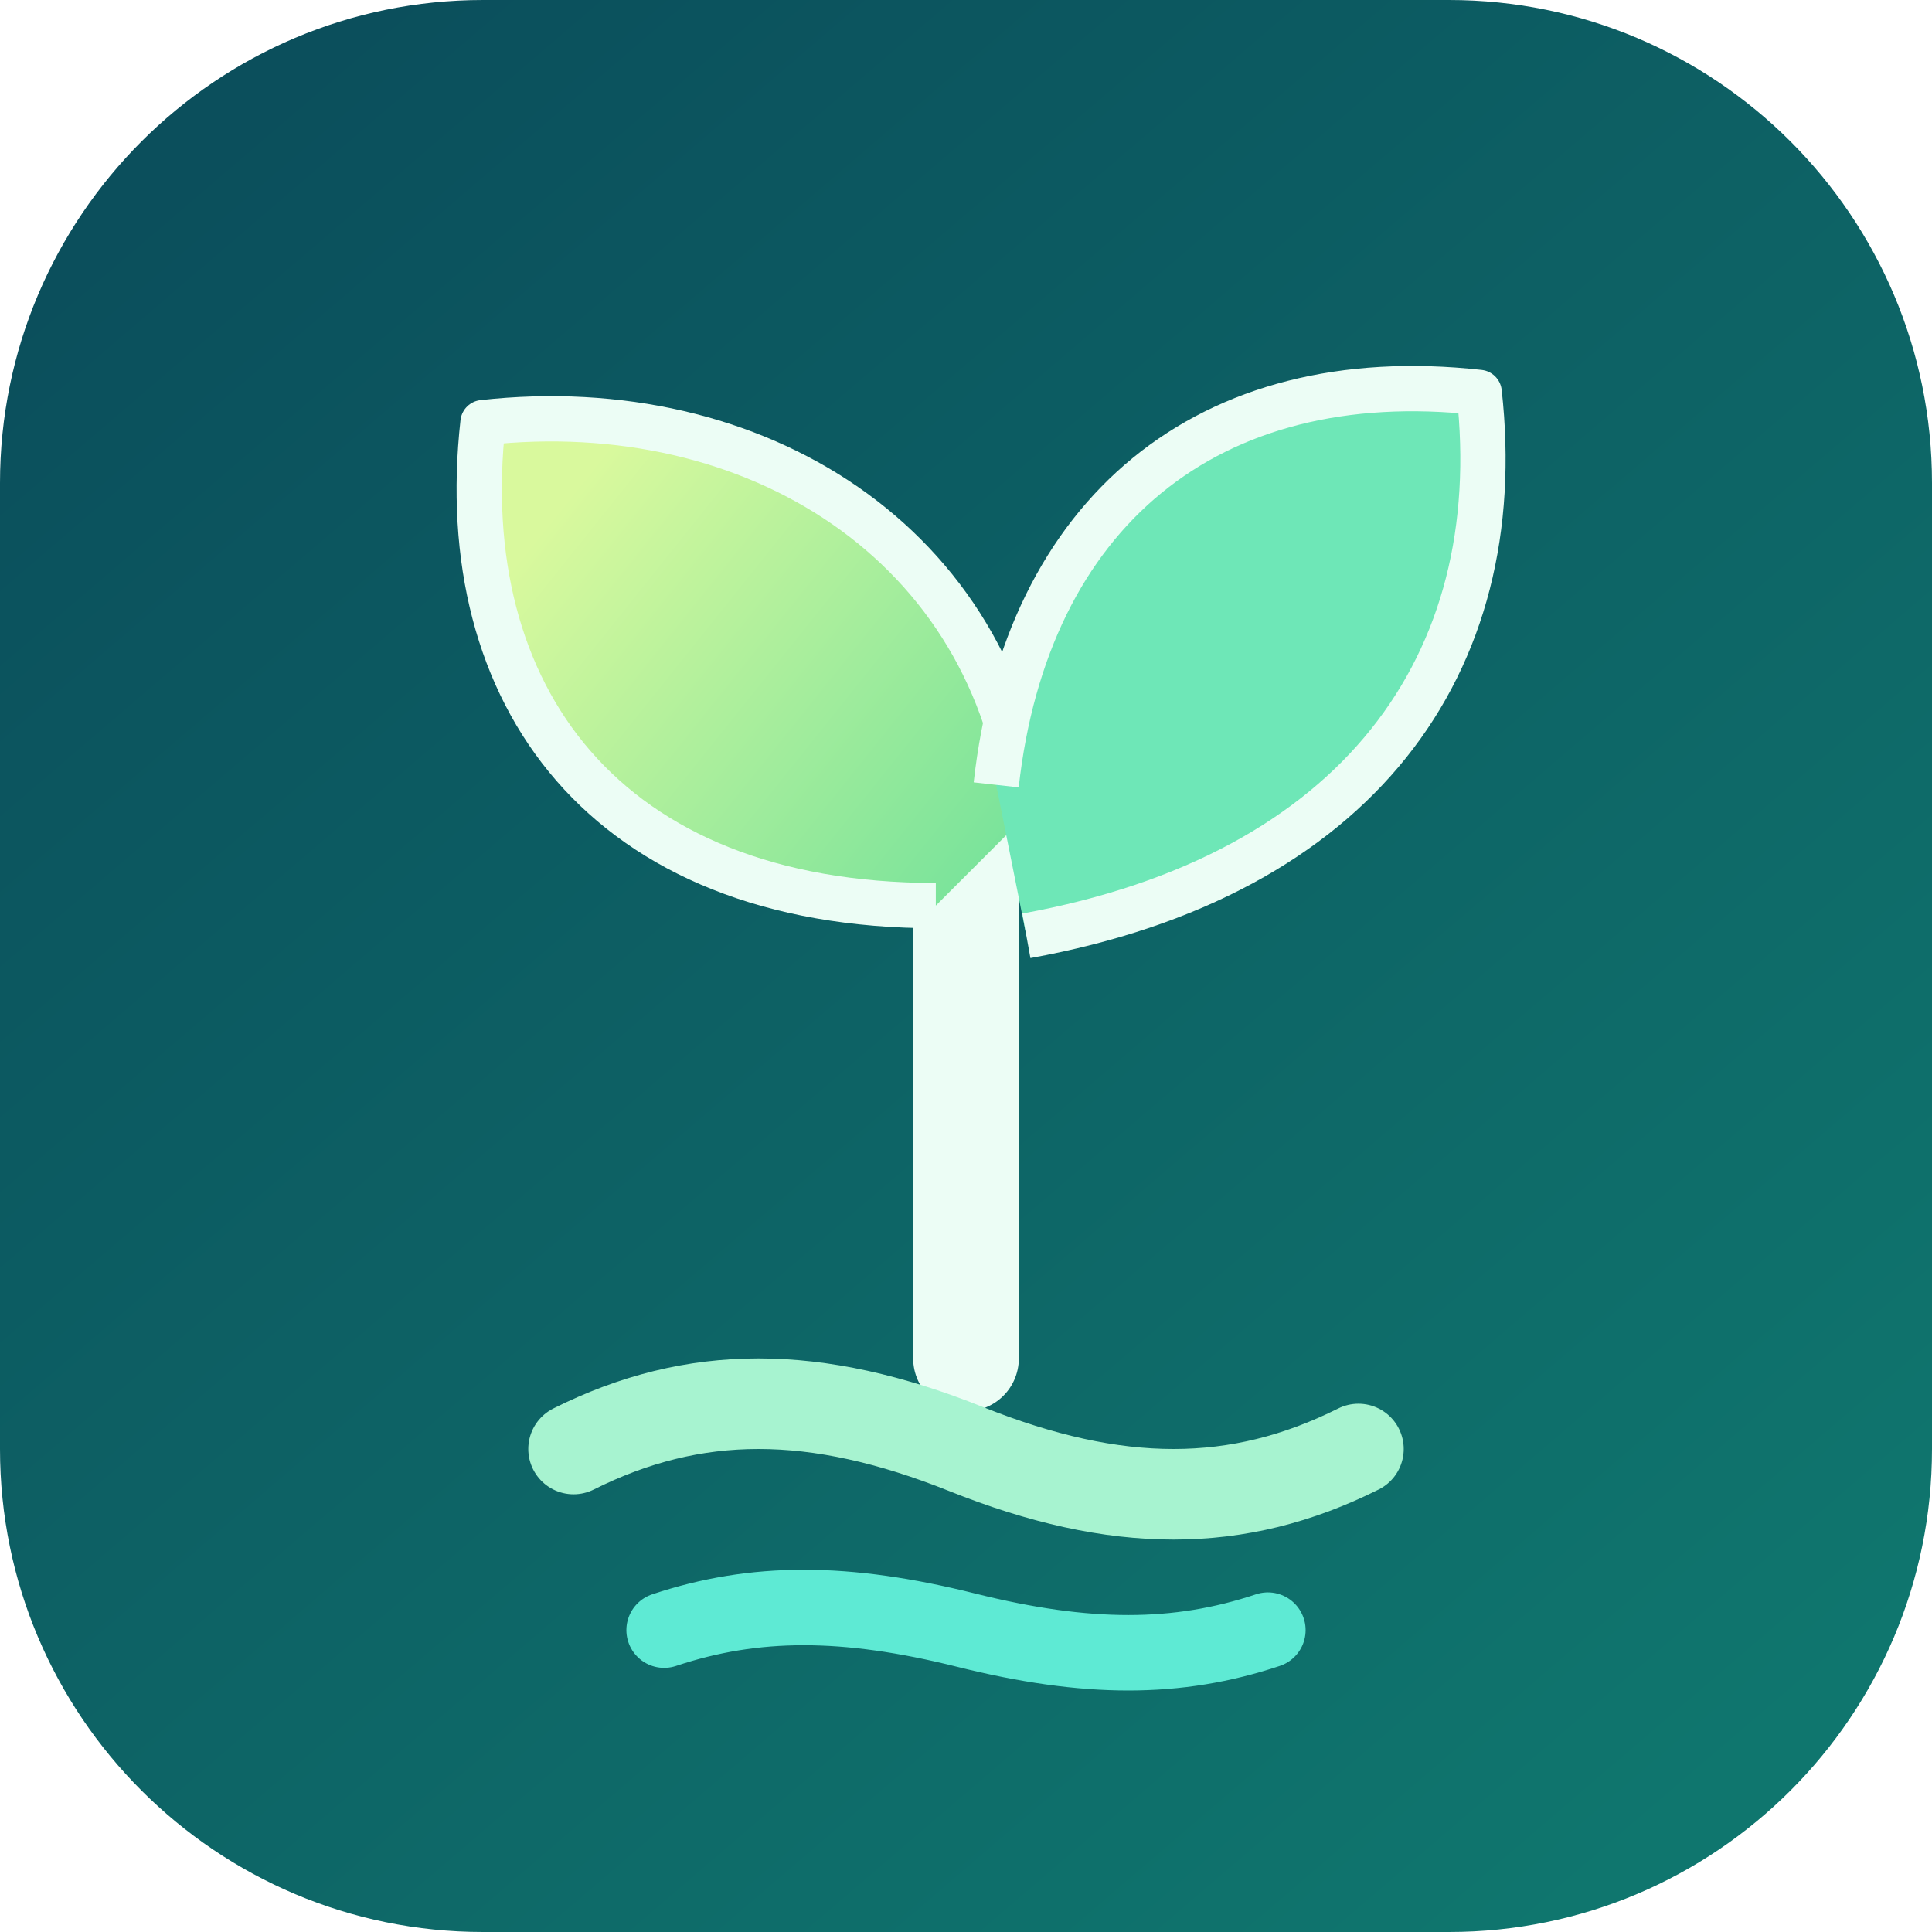
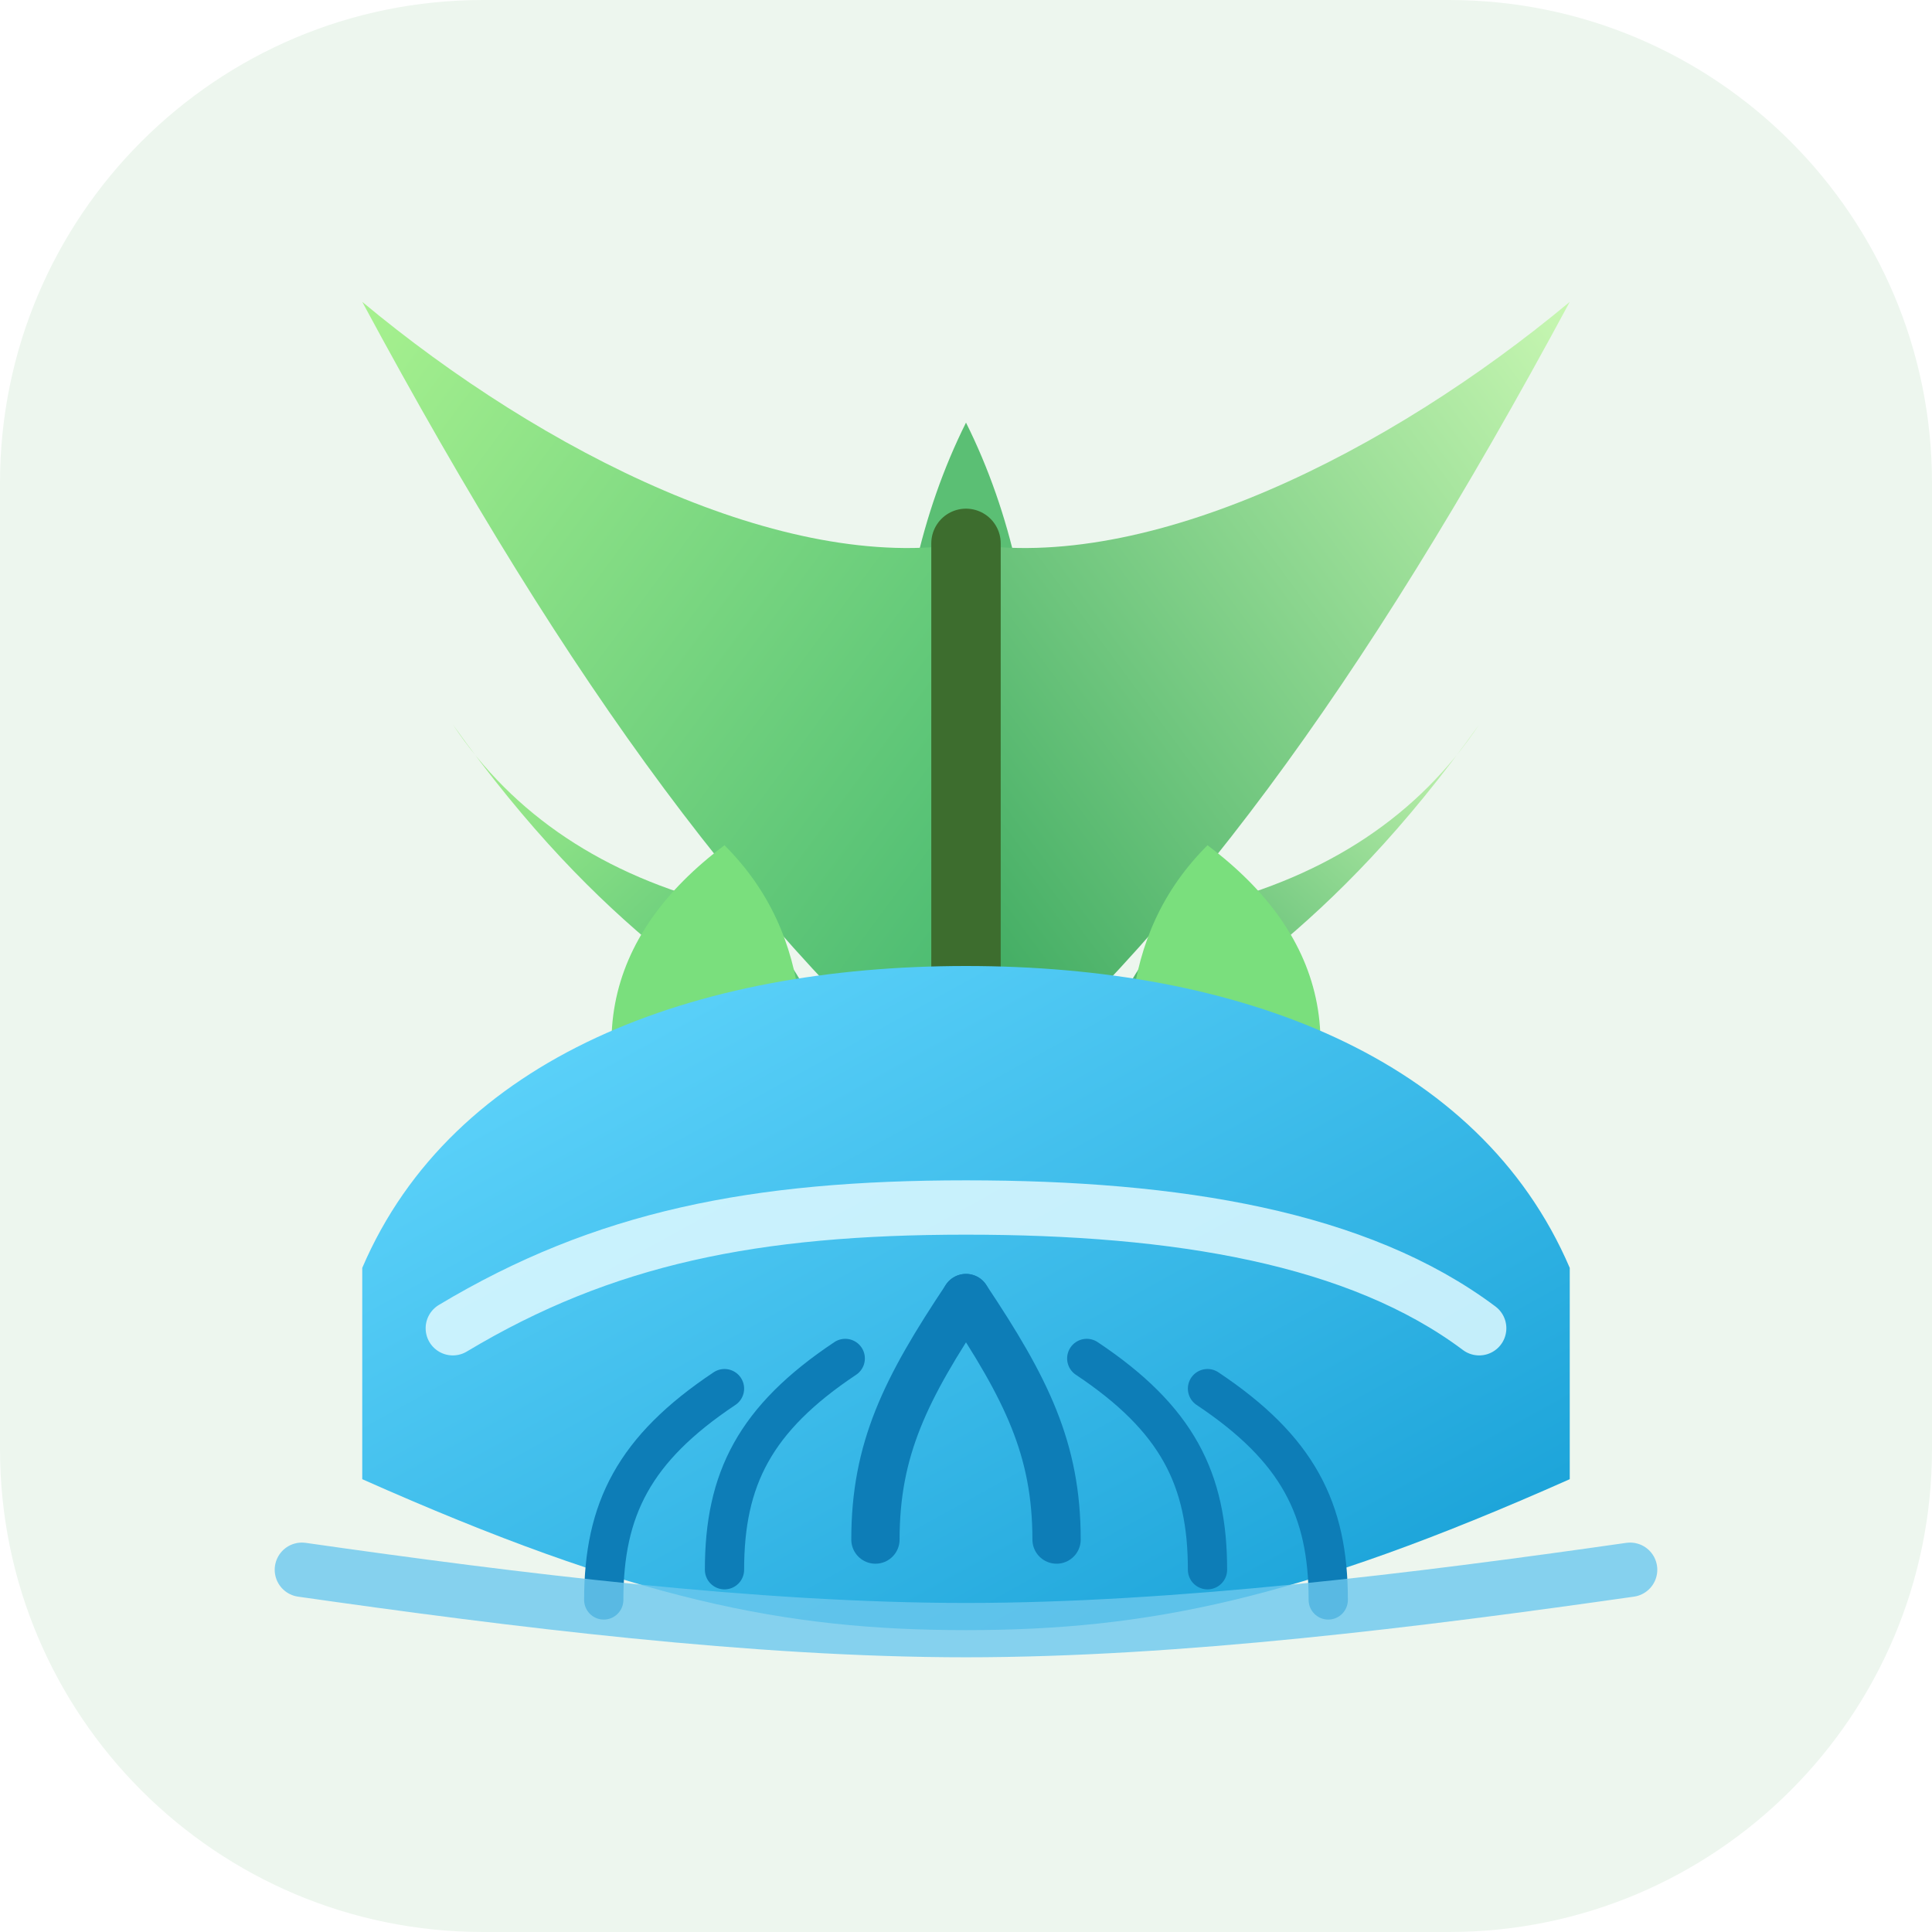
- <svg xmlns="http://www.w3.org/2000/svg" viewBox="0 0 64 64">
+ <svg xmlns="http://www.w3.org/2000/svg" viewBox="0 0 64 64" role="img" aria-label="Ícone de planta hidropônica">
  <defs>
-     <linearGradient id="bg" x1="8" y1="4" x2="56" y2="60" gradientUnits="userSpaceOnUse">
-       <stop stop-color="#0b4f5c" />
-       <stop offset="1" stop-color="#0f766e" />
+     <linearGradient id="leafA" x1="0" x2="1" y1="0" y2="1">
+       <stop offset="0" stop-color="#a7f18f" />
+       <stop offset="1" stop-color="#43b66f" />
    </linearGradient>
-     <linearGradient id="leaf" x1="20" y1="15" x2="45" y2="35" gradientUnits="userSpaceOnUse">
-       <stop stop-color="#d9f99d" />
-       <stop offset="1" stop-color="#34d399" />
+     <linearGradient id="leafB" x1="1" x2="0" y1="0" y2="1">
+       <stop offset="0" stop-color="#c8f7b2" />
+       <stop offset="1" stop-color="#32a45a" />
+     </linearGradient>
+     <linearGradient id="water" x1="0" x2="1" y1="0" y2="1">
+       <stop offset="0" stop-color="#66d9ff" />
+       <stop offset="1" stop-color="#149ed5" />
    </linearGradient>
  </defs>
-   <rect width="64" height="64" rx="16" fill="url(#bg)" />
-   <path d="M32 45V28" fill="none" stroke="#ecfdf5" stroke-linecap="round" stroke-width="3.5" />
-   <path d="M31 30C20 30 15 23 16 14c9-1 17 4 18 13" fill="url(#leaf)" stroke="#ecfdf5" stroke-linejoin="round" stroke-width="1.5" />
-   <path d="M33 26c1-9 7-14 16-13 1 9-4 16-15 18" fill="#6ee7b7" stroke="#ecfdf5" stroke-linejoin="round" stroke-width="1.5" />
-   <path d="M19 48c4-2 8-2 13 0s9 2 13 0" fill="none" stroke="#a7f3d0" stroke-linecap="round" stroke-width="3" />
-   <path d="M22 54c3-1 6-1 10 0s7 1 10 0" fill="none" stroke="#5eead4" stroke-linecap="round" stroke-width="2.5" />
+   <rect width="64" height="64" rx="16" fill="#edf6ee" />
+   <path d="M32 14 C29 20 29 28 32 34 C35 28 35 20 32 14 Z" fill="#5bbf74" />
+   <path d="M32 18 C26 19 18 15 12 10 C19 23 25 31 32 37 C31 29 30 23 32 18 Z" fill="url(#leafA)" />
+   <path d="M32 18 C38 19 46 15 52 10 C45 23 39 31 32 37 C33 29 34 23 32 18 Z" fill="url(#leafB)" />
+   <path d="M32 18 L32 35" stroke="#3d6d2e" stroke-width="2.3" stroke-linecap="round" />
+   <path d="M24 30 C20 29 17 27 15 24 C20 31 24 33 28 36 C27 33 26 31 24 30 Z" fill="url(#leafA)" />
+   <path d="M40 30 C44 29 47 27 49 24 C44 31 40 33 36 36 C37 33 38 31 40 30 Z" fill="url(#leafB)" />
+   <path d="M22 40 C19 35 20 31 24 28 C27 31 27 35 26 40 C25 43 23 45 22 40 Z" fill="#7adf7d" />
+   <path d="M42 40 C45 35 44 31 40 28 C37 31 37 35 38 40 C39 43 41 45 42 40 Z" fill="#7adf7d" />
+   <path d="M12 42 C15 35 23 32 32 32 C41 32 49 35 52 42 L52 49 C43 53 38 54 32 54 C26 54 21 53 12 49 Z" fill="url(#water)" />
+   <path d="M15 44 C20 41 25 40 32 40 C39 40 45 41 49 44" fill="none" stroke="#dff9ff" stroke-width="1.8" stroke-linecap="round" opacity="0.85" />
+   <g fill="none" stroke="#0d7db7" stroke-linecap="round">
+     <path d="M32 43 C30 46 29 48 29 51" stroke-width="1.6" />
+     <path d="M32 43 C34 46 35 48 35 51" stroke-width="1.6" />
+     <path d="M28 45 C25 47 24 49 24 52" stroke-width="1.3" />
+     <path d="M36 45 C39 47 40 49 40 52" stroke-width="1.3" />
+     <path d="M24 46 C21 48 20 50 20 53" stroke-width="1.3" />
+     <path d="M40 46 C43 48 44 50 44 53" stroke-width="1.3" />
+   </g>
+   <path d="M10 52 C17 53 25 54 32 54 C39 54 47 53 54 52" fill="none" stroke="#6cc8ee" stroke-width="1.8" stroke-linecap="round" opacity="0.8" />
</svg>
